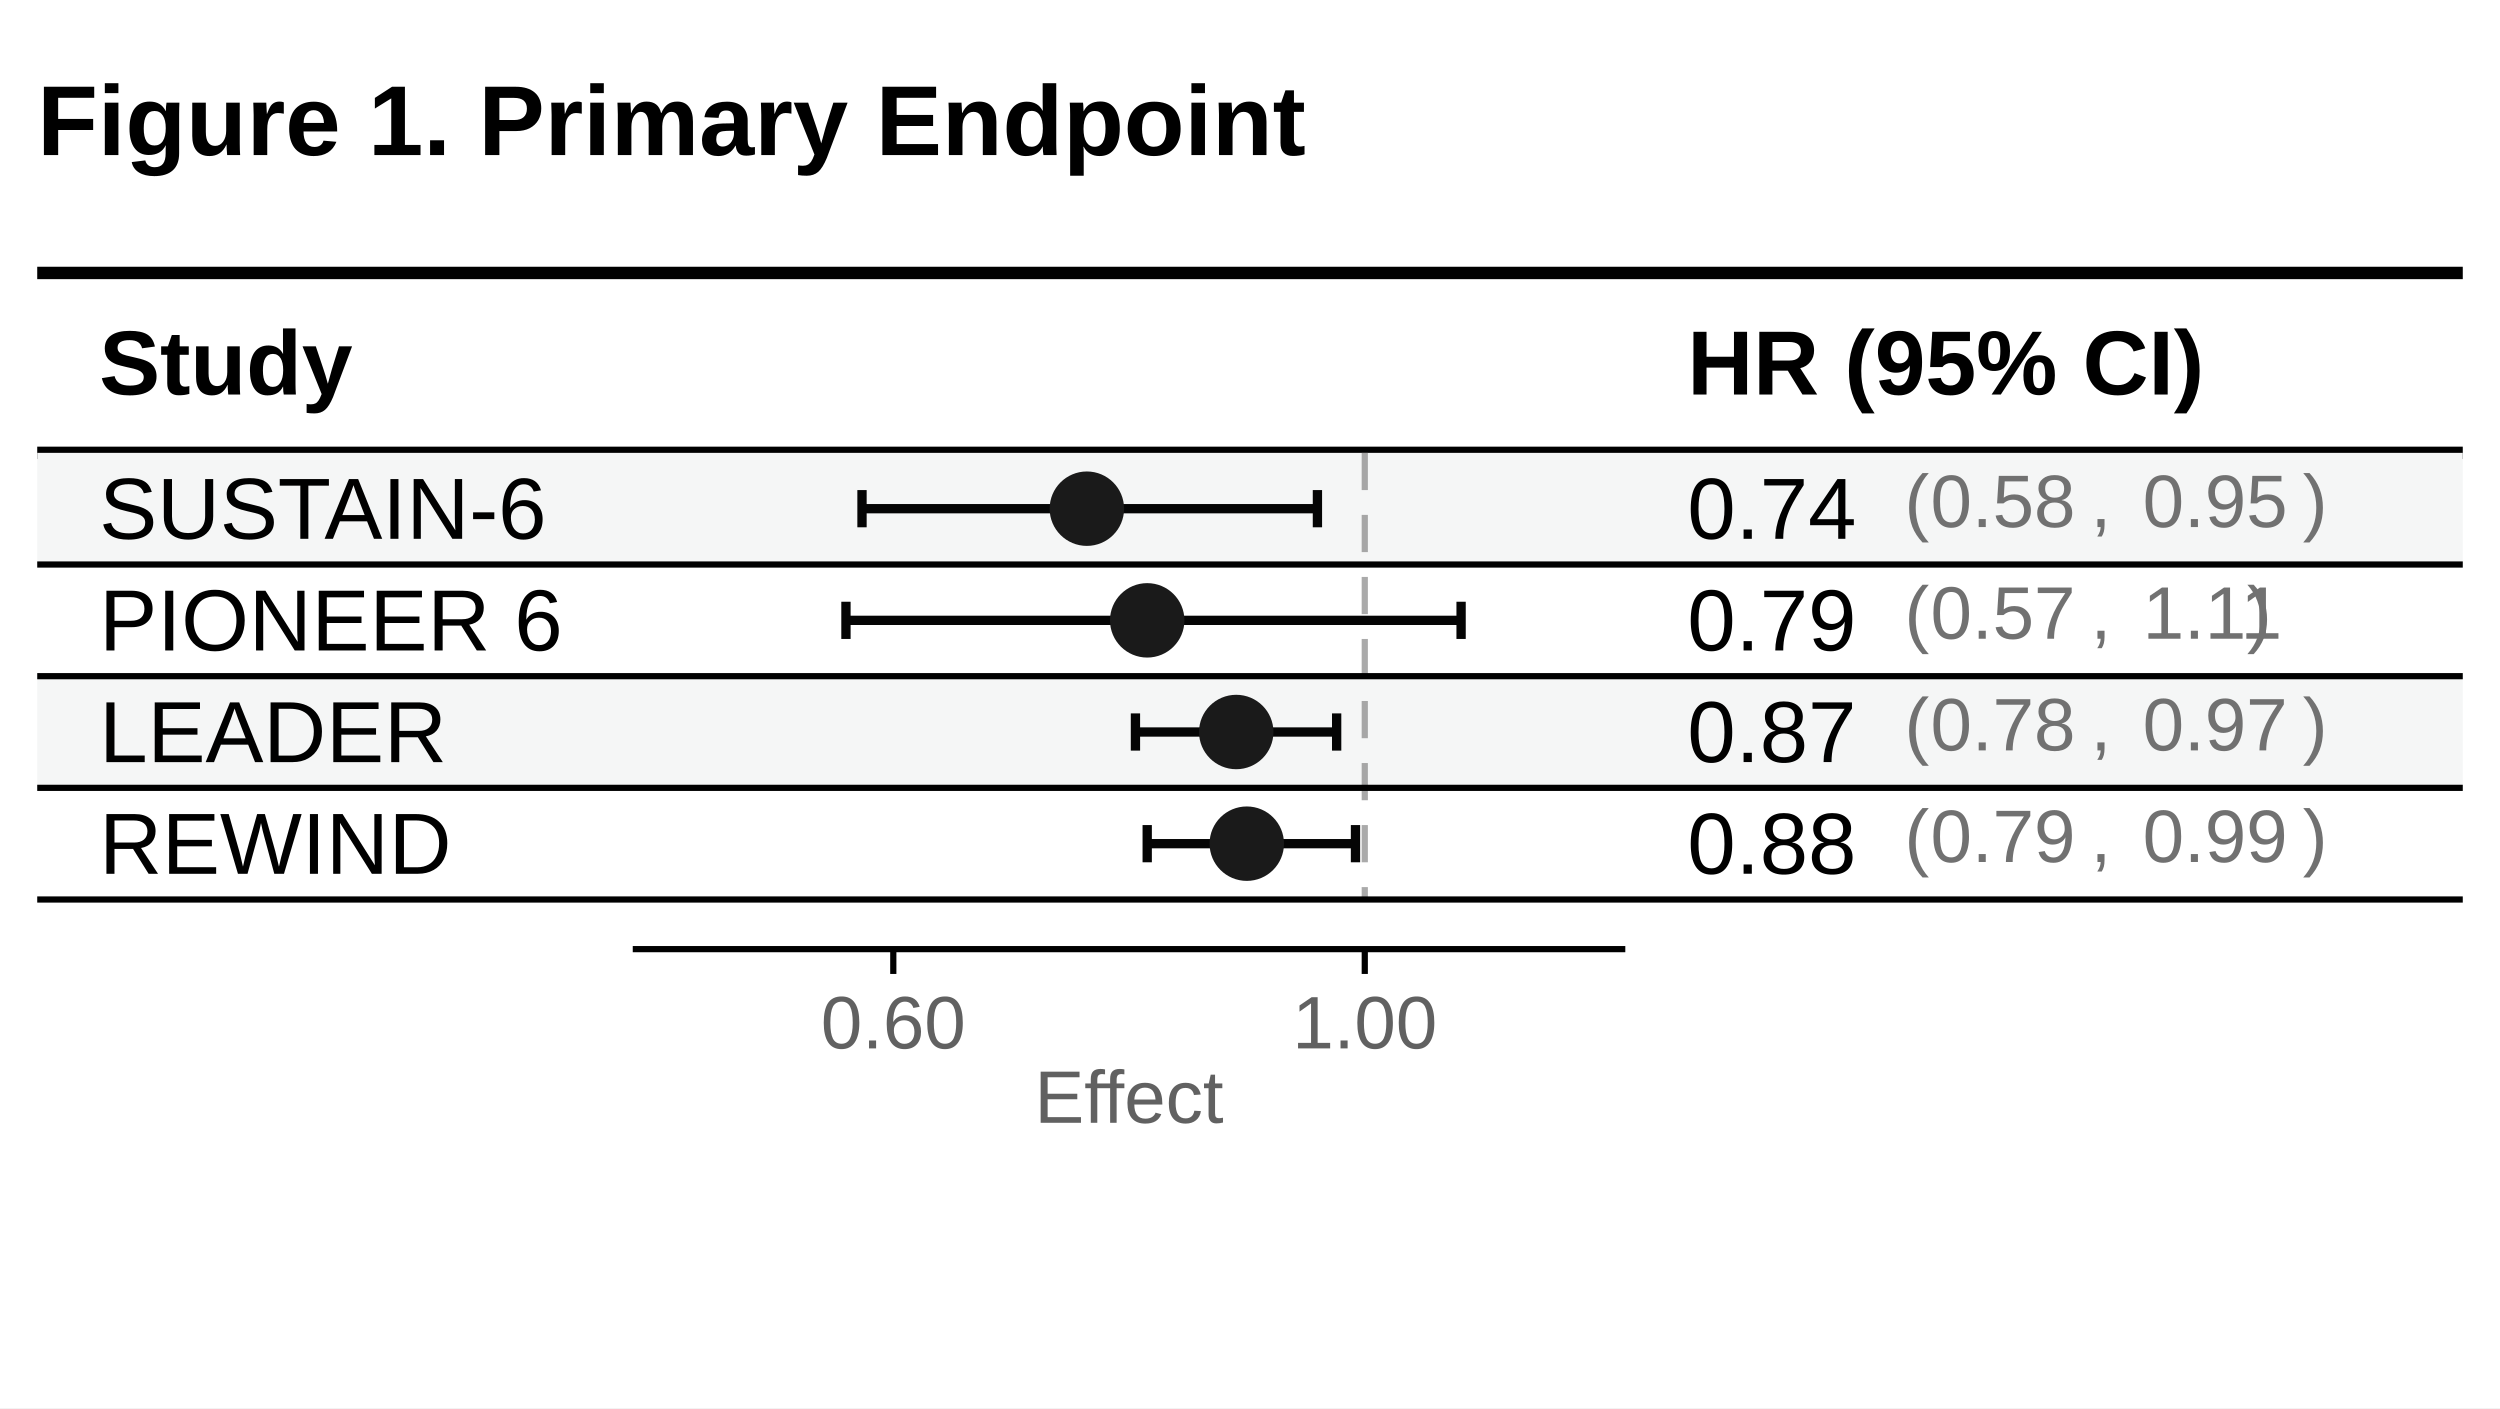
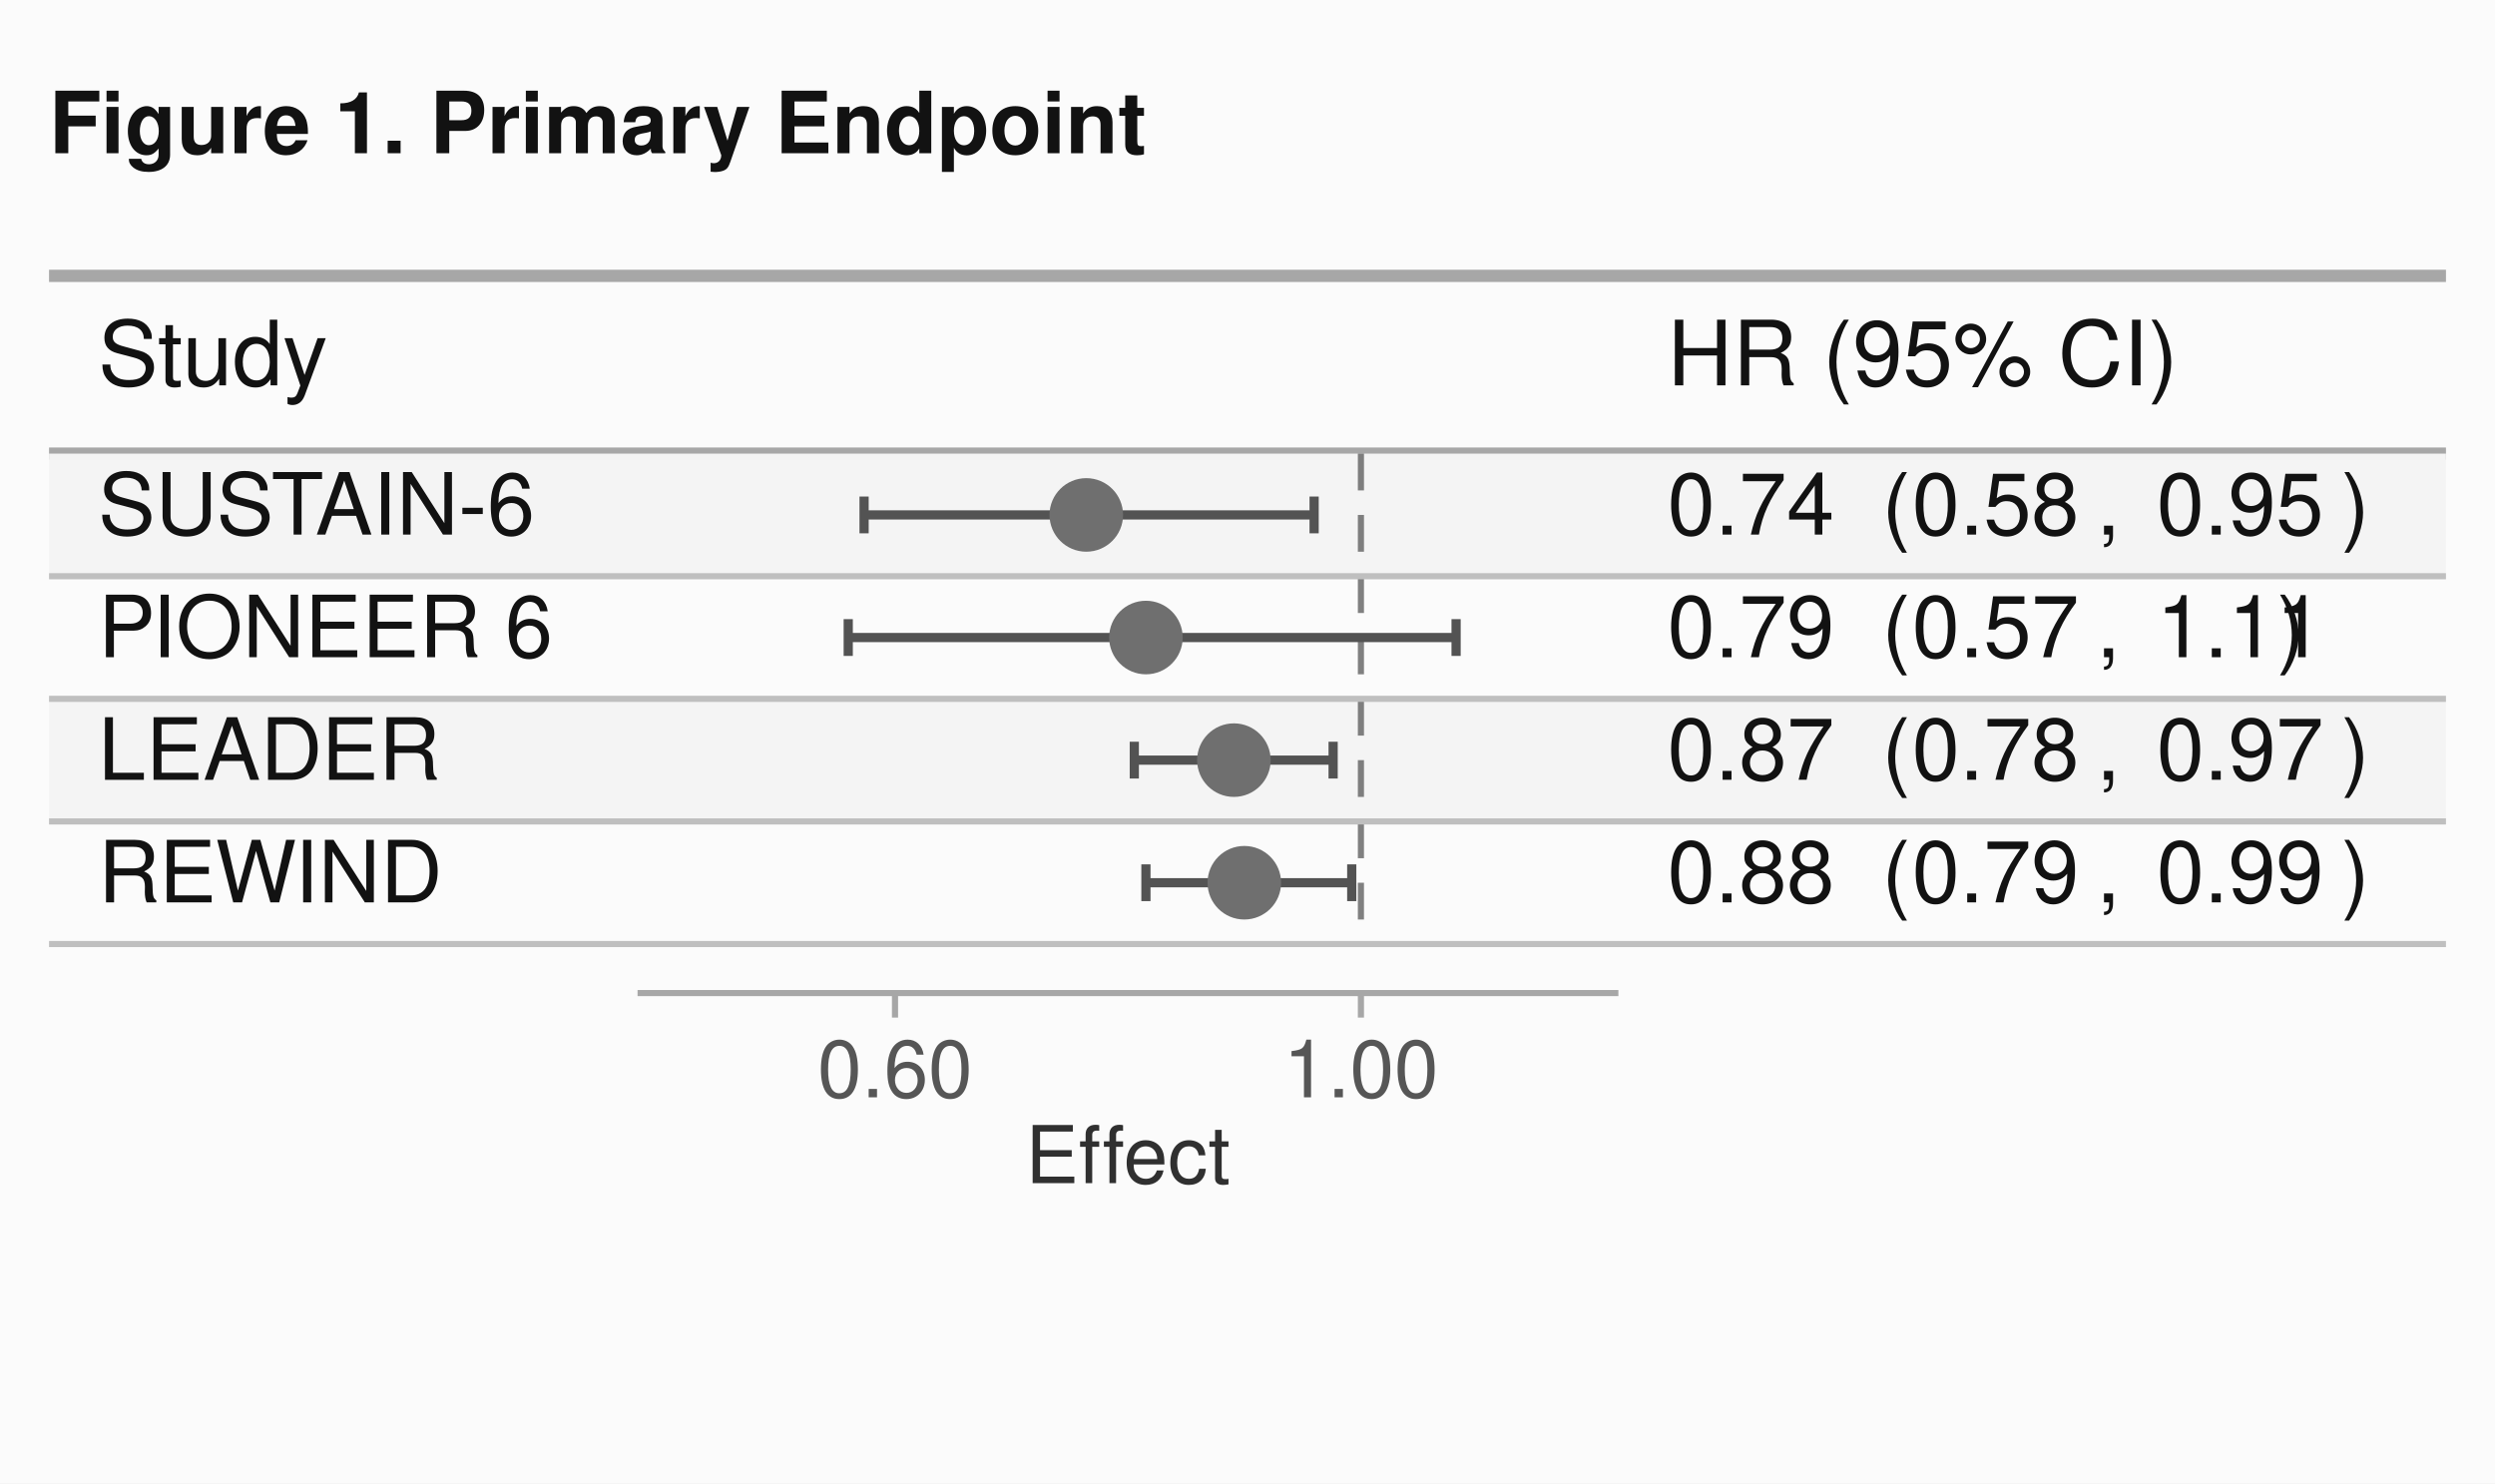
- <svg xmlns="http://www.w3.org/2000/svg" width="500" height="281.638" viewBox="0 0 403 227">
+ <svg xmlns="http://www.w3.org/2000/svg" width="500" height="297.297" viewBox="0 0 407 242">
  <style>
  text {
    font-variant-numeric: tabular-nums;
  }
</style>
-   <rect width="100%" height="100%" fill="#FFFFFF" />
-   <text x="6" y="25" font-family="Arial, Helvetica, sans-serif" font-size="16px" font-weight="600" fill="#000000">Figure 1. Primary Endpoint</text>
-   <line x1="6" x2="397" y1="44" y2="44" stroke="#000000" stroke-width="2" />
-   <text class="cell-text" dominant-baseline="central" x="16" y="58.5" font-family="Arial, Helvetica, sans-serif" font-size="14.7px" font-weight="600" fill="#000000">Study</text>
-   <text class="cell-text" dominant-baseline="central" x="272" y="58.5" font-family="Arial, Helvetica, sans-serif" font-size="14.7px" font-weight="600" text-anchor="start" fill="#000000">HR (95% CI)</text>
-   <line x1="6" x2="397" y1="73" y2="73" stroke="#000000" stroke-width="2" />
-   <rect x="6" y="73" width="391" height="18" fill="#F5F6F6" />
-   <rect x="6" y="109" width="391" height="18" fill="#F5F6F6" />
-   <line x1="220.001" x2="220.001" y1="73" y2="145" stroke="#717171" stroke-width="1" stroke-opacity="0.6" stroke-dasharray="6,4" />
+   <rect width="100%" height="100%" fill="#FBFBFB" />
+   <text x="8" y="25" font-family="'Helvetica Neue', Helvetica, Arial, sans-serif" font-size="14px" font-weight="600" fill="#121212">Figure 1. Primary Endpoint</text>
+   <line x1="8" x2="399" y1="45" y2="45" stroke="#A7A7A7" stroke-width="2" />
+   <text class="cell-text" dominant-baseline="central" x="16" y="59.5" font-family="'Helvetica Neue', Helvetica, Arial, sans-serif" font-size="14.7px" font-weight="400" fill="#121212">Study</text>
+   <text class="cell-text" dominant-baseline="central" x="272" y="59.5" font-family="'Helvetica Neue', Helvetica, Arial, sans-serif" font-size="14.7px" font-weight="400" text-anchor="start" fill="#121212">HR (95% CI)</text>
+   <line x1="8" x2="399" y1="74" y2="74" stroke="#A7A7A7" stroke-width="2" />
+   <rect x="8" y="74" width="391" height="20" fill="#F4F4F4" />
+   <rect x="8" y="114" width="391" height="20" fill="#F4F4F4" />
+   <line x1="222.001" x2="222.001" y1="74" y2="154" stroke="#303030" stroke-width="1" stroke-opacity="0.6" stroke-dasharray="6,4" />
  <g class="interval effect-0">
-     <line x1="138.955" x2="212.369" y1="82" y2="82" stroke="#050505" stroke-width="1.5" />
-     <line x1="138.955" x2="138.955" y1="79" y2="85" stroke="#050505" stroke-width="1.5" />
-     <line x1="212.369" x2="212.369" y1="79" y2="85" stroke="#050505" stroke-width="1.5" />
-     <circle cx="175.202" cy="82" r="6" fill="#1A1A1A" />
+     <line x1="140.955" x2="214.369" y1="84" y2="84" stroke="#535353" stroke-width="1.5" />
+     <line x1="140.955" x2="140.955" y1="81" y2="87" stroke="#535353" stroke-width="1.5" />
+     <line x1="214.369" x2="214.369" y1="81" y2="87" stroke="#535353" stroke-width="1.5" />
+     <circle cx="177.202" cy="84" r="6" fill="#6F6F6F" />
  </g>
  <g class="interval effect-0">
-     <line x1="136.368" x2="235.528" y1="100" y2="100" stroke="#050505" stroke-width="1.5" />
-     <line x1="136.368" x2="136.368" y1="97" y2="103" stroke="#050505" stroke-width="1.5" />
-     <line x1="235.528" x2="235.528" y1="97" y2="103" stroke="#050505" stroke-width="1.5" />
-     <circle cx="184.93" cy="100" r="6" fill="#1A1A1A" />
+     <line x1="138.368" x2="237.528" y1="104" y2="104" stroke="#535353" stroke-width="1.5" />
+     <line x1="138.368" x2="138.368" y1="101" y2="107" stroke="#535353" stroke-width="1.5" />
+     <line x1="237.528" x2="237.528" y1="101" y2="107" stroke="#535353" stroke-width="1.5" />
+     <circle cx="186.93" cy="104" r="6" fill="#6F6F6F" />
  </g>
  <g class="interval effect-0">
-     <line x1="183.034" x2="215.469" y1="118" y2="118" stroke="#050505" stroke-width="1.5" />
-     <line x1="183.034" x2="183.034" y1="115" y2="121" stroke="#050505" stroke-width="1.5" />
-     <line x1="215.469" x2="215.469" y1="115" y2="121" stroke="#050505" stroke-width="1.5" />
-     <circle cx="199.281" cy="118" r="6" fill="#1A1A1A" />
+     <line x1="185.034" x2="217.469" y1="124" y2="124" stroke="#535353" stroke-width="1.5" />
+     <line x1="185.034" x2="185.034" y1="121" y2="127" stroke="#535353" stroke-width="1.5" />
+     <line x1="217.469" x2="217.469" y1="121" y2="127" stroke="#535353" stroke-width="1.5" />
+     <circle cx="201.281" cy="124" r="6" fill="#6F6F6F" />
  </g>
  <g class="interval effect-0">
-     <line x1="184.93" x2="218.505" y1="136" y2="136" stroke="#050505" stroke-width="1.5" />
-     <line x1="184.93" x2="184.93" y1="133" y2="139" stroke="#050505" stroke-width="1.5" />
-     <line x1="218.505" x2="218.505" y1="133" y2="139" stroke="#050505" stroke-width="1.5" />
-     <circle cx="200.981" cy="136" r="6" fill="#1A1A1A" />
+     <line x1="186.93" x2="220.505" y1="144" y2="144" stroke="#535353" stroke-width="1.5" />
+     <line x1="186.93" x2="186.93" y1="141" y2="147" stroke="#535353" stroke-width="1.5" />
+     <line x1="220.505" x2="220.505" y1="141" y2="147" stroke="#535353" stroke-width="1.5" />
+     <circle cx="202.981" cy="144" r="6" fill="#6F6F6F" />
  </g>
-   <g transform="translate(0, 153)">
-     <line x1="102" x2="262" y1="0" y2="0" stroke="#000000" stroke-width="1" />
-     <line x1="143.999" x2="143.999" y1="0" y2="4" stroke="#000000" stroke-width="1" />
-     <text x="143.999" y="16" text-anchor="middle" font-family="Arial, Helvetica, sans-serif" font-size="12px" font-weight="400" font-style="normal" fill="#616161">0.60</text>
-     <line x1="220.001" x2="220.001" y1="0" y2="4" stroke="#000000" stroke-width="1" />
-     <text x="220.001" y="16" text-anchor="middle" font-family="Arial, Helvetica, sans-serif" font-size="12px" font-weight="400" font-style="normal" fill="#616161">1.00</text>
-     <text x="182" y="28" text-anchor="middle" font-family="Arial, Helvetica, sans-serif" font-size="12px" font-weight="400" font-style="normal" fill="#616161">Effect</text>
+   <g transform="translate(0, 162)">
+     <line x1="104" x2="264" y1="0" y2="0" stroke="#A7A7A7" stroke-width="1" />
+     <line x1="145.999" x2="145.999" y1="0" y2="4" stroke="#A7A7A7" stroke-width="1" />
+     <text x="145.999" y="17" text-anchor="middle" font-family="'Helvetica Neue', Helvetica, Arial, sans-serif" font-size="13px" font-weight="400" font-style="normal" fill="#565656">0.60</text>
+     <line x1="222.001" x2="222.001" y1="0" y2="4" stroke="#A7A7A7" stroke-width="1" />
+     <text x="222.001" y="17" text-anchor="middle" font-family="'Helvetica Neue', Helvetica, Arial, sans-serif" font-size="13px" font-weight="400" font-style="normal" fill="#565656">1.00</text>
+     <text x="184" y="31" text-anchor="middle" font-family="'Helvetica Neue', Helvetica, Arial, sans-serif" font-size="13px" font-weight="400" font-style="normal" fill="#303030">Effect</text>
  </g>
-   <text class="cell-text" dominant-baseline="central" x="16" y="82" font-family="Arial, Helvetica, sans-serif" font-size="14px" font-weight="400" font-style="normal" fill="#000000">SUSTAIN-6</text>
-   <g font-family="Arial, Helvetica, sans-serif" font-size="14px" font-weight="400" font-style="normal" fill="#000000" transform="translate(272 73.6)">
+   <text class="cell-text" dominant-baseline="central" x="16" y="84" font-family="'Helvetica Neue', Helvetica, Arial, sans-serif" font-size="14px" font-weight="400" font-style="normal" fill="#121212">SUSTAIN-6</text>
+   <g font-family="'Helvetica Neue', Helvetica, Arial, sans-serif" font-size="14px" font-weight="400" font-style="normal" fill="#121212" transform="translate(272 75.6)">
    <g>
      <g transform="translate(0 0)">
        <text y="8.40" dominant-baseline="central">0.74</text>
      </g>
      <g transform="translate(30.1 0)">
        <text y="8.40" dominant-baseline="central"> </text>
      </g>
      <g transform="translate(35 0)">
        <g>
          <g transform="translate(0 0)">
-             <text y="7.20" font-size="12" fill="#717171" dominant-baseline="central">(</text>
+             <text y="8.40" dominant-baseline="central">(</text>
          </g>
-           <g transform="translate(4.2 0)">
-             <text y="7.20" font-size="12" fill="#717171" dominant-baseline="central">0.58</text>
+           <g transform="translate(4.9 0)">
+             <text y="8.40" dominant-baseline="central">0.58</text>
          </g>
-           <g transform="translate(30 0)">
-             <text y="7.20" font-size="12" fill="#717171" dominant-baseline="central">, </text>
+           <g transform="translate(35 0)">
+             <text y="8.40" dominant-baseline="central">, </text>
          </g>
-           <g transform="translate(38.4 0)">
-             <text y="7.20" font-size="12" fill="#717171" dominant-baseline="central">0.95</text>
+           <g transform="translate(44.8 0)">
+             <text y="8.40" dominant-baseline="central">0.95</text>
          </g>
-           <g transform="translate(64.2 0)">
-             <text y="7.20" font-size="12" fill="#717171" dominant-baseline="central">)</text>
+           <g transform="translate(74.9 0)">
+             <text y="8.40" dominant-baseline="central">)</text>
          </g>
        </g>
      </g>
    </g>
  </g>
-   <line x1="6" x2="397" y1="91" y2="91" stroke="#000000" stroke-width="1" />
-   <text class="cell-text" dominant-baseline="central" x="16" y="100" font-family="Arial, Helvetica, sans-serif" font-size="14px" font-weight="400" font-style="normal" fill="#000000">PIONEER 6</text>
-   <g font-family="Arial, Helvetica, sans-serif" font-size="14px" font-weight="400" font-style="normal" fill="#000000" transform="translate(272 91.6)">
+   <line x1="8" x2="399" y1="94" y2="94" stroke="#BFBFBF" stroke-width="1" />
+   <text class="cell-text" dominant-baseline="central" x="16" y="104" font-family="'Helvetica Neue', Helvetica, Arial, sans-serif" font-size="14px" font-weight="400" font-style="normal" fill="#121212">PIONEER 6</text>
+   <g font-family="'Helvetica Neue', Helvetica, Arial, sans-serif" font-size="14px" font-weight="400" font-style="normal" fill="#121212" transform="translate(272 95.6)">
    <g>
      <g transform="translate(0 0)">
        <text y="8.40" dominant-baseline="central">0.79</text>
      </g>
      <g transform="translate(30.1 0)">
        <text y="8.40" dominant-baseline="central"> </text>
      </g>
      <g transform="translate(35 0)">
        <g>
          <g transform="translate(0 0)">
-             <text y="7.20" font-size="12" fill="#717171" dominant-baseline="central">(</text>
+             <text y="8.40" dominant-baseline="central">(</text>
          </g>
-           <g transform="translate(4.2 0)">
-             <text y="7.20" font-size="12" fill="#717171" dominant-baseline="central">0.57</text>
+           <g transform="translate(4.9 0)">
+             <text y="8.40" dominant-baseline="central">0.57</text>
          </g>
-           <g transform="translate(30 0)">
-             <text y="7.20" font-size="12" fill="#717171" dominant-baseline="central">, </text>
+           <g transform="translate(35 0)">
+             <text y="8.40" dominant-baseline="central">, </text>
          </g>
-           <g transform="translate(38.4 0)">
-             <text y="7.20" font-size="12" fill="#717171" dominant-baseline="central">1.11</text>
+           <g transform="translate(44.8 0)">
+             <text y="8.40" dominant-baseline="central">1.11</text>
          </g>
-           <g transform="translate(55.2 0)">
-             <text y="7.20" font-size="12" fill="#717171" dominant-baseline="central">)</text>
+           <g transform="translate(64.4 0)">
+             <text y="8.40" dominant-baseline="central">)</text>
          </g>
        </g>
      </g>
    </g>
  </g>
-   <line x1="6" x2="397" y1="109" y2="109" stroke="#000000" stroke-width="1" />
-   <text class="cell-text" dominant-baseline="central" x="16" y="118" font-family="Arial, Helvetica, sans-serif" font-size="14px" font-weight="400" font-style="normal" fill="#000000">LEADER</text>
-   <g font-family="Arial, Helvetica, sans-serif" font-size="14px" font-weight="400" font-style="normal" fill="#000000" transform="translate(272 109.6)">
+   <line x1="8" x2="399" y1="114" y2="114" stroke="#BFBFBF" stroke-width="1" />
+   <text class="cell-text" dominant-baseline="central" x="16" y="124" font-family="'Helvetica Neue', Helvetica, Arial, sans-serif" font-size="14px" font-weight="400" font-style="normal" fill="#121212">LEADER</text>
+   <g font-family="'Helvetica Neue', Helvetica, Arial, sans-serif" font-size="14px" font-weight="400" font-style="normal" fill="#121212" transform="translate(272 115.6)">
    <g>
      <g transform="translate(0 0)">
        <text y="8.40" dominant-baseline="central">0.87</text>
      </g>
      <g transform="translate(30.1 0)">
        <text y="8.40" dominant-baseline="central"> </text>
      </g>
      <g transform="translate(35 0)">
        <g>
          <g transform="translate(0 0)">
-             <text y="7.20" font-size="12" fill="#717171" dominant-baseline="central">(</text>
+             <text y="8.40" dominant-baseline="central">(</text>
          </g>
-           <g transform="translate(4.2 0)">
-             <text y="7.20" font-size="12" fill="#717171" dominant-baseline="central">0.78</text>
+           <g transform="translate(4.9 0)">
+             <text y="8.40" dominant-baseline="central">0.78</text>
          </g>
-           <g transform="translate(30 0)">
-             <text y="7.20" font-size="12" fill="#717171" dominant-baseline="central">, </text>
+           <g transform="translate(35 0)">
+             <text y="8.40" dominant-baseline="central">, </text>
          </g>
-           <g transform="translate(38.4 0)">
-             <text y="7.20" font-size="12" fill="#717171" dominant-baseline="central">0.97</text>
+           <g transform="translate(44.8 0)">
+             <text y="8.40" dominant-baseline="central">0.97</text>
          </g>
-           <g transform="translate(64.2 0)">
-             <text y="7.20" font-size="12" fill="#717171" dominant-baseline="central">)</text>
+           <g transform="translate(74.9 0)">
+             <text y="8.40" dominant-baseline="central">)</text>
          </g>
        </g>
      </g>
    </g>
  </g>
-   <line x1="6" x2="397" y1="127" y2="127" stroke="#000000" stroke-width="1" />
-   <text class="cell-text" dominant-baseline="central" x="16" y="136" font-family="Arial, Helvetica, sans-serif" font-size="14px" font-weight="400" font-style="normal" fill="#000000">REWIND</text>
-   <g font-family="Arial, Helvetica, sans-serif" font-size="14px" font-weight="400" font-style="normal" fill="#000000" transform="translate(272 127.6)">
+   <line x1="8" x2="399" y1="134" y2="134" stroke="#BFBFBF" stroke-width="1" />
+   <text class="cell-text" dominant-baseline="central" x="16" y="144" font-family="'Helvetica Neue', Helvetica, Arial, sans-serif" font-size="14px" font-weight="400" font-style="normal" fill="#121212">REWIND</text>
+   <g font-family="'Helvetica Neue', Helvetica, Arial, sans-serif" font-size="14px" font-weight="400" font-style="normal" fill="#121212" transform="translate(272 135.6)">
    <g>
      <g transform="translate(0 0)">
        <text y="8.40" dominant-baseline="central">0.88</text>
      </g>
      <g transform="translate(30.1 0)">
        <text y="8.40" dominant-baseline="central"> </text>
      </g>
      <g transform="translate(35 0)">
        <g>
          <g transform="translate(0 0)">
-             <text y="7.20" font-size="12" fill="#717171" dominant-baseline="central">(</text>
+             <text y="8.40" dominant-baseline="central">(</text>
          </g>
-           <g transform="translate(4.2 0)">
-             <text y="7.20" font-size="12" fill="#717171" dominant-baseline="central">0.79</text>
+           <g transform="translate(4.9 0)">
+             <text y="8.40" dominant-baseline="central">0.79</text>
          </g>
-           <g transform="translate(30 0)">
-             <text y="7.20" font-size="12" fill="#717171" dominant-baseline="central">, </text>
+           <g transform="translate(35 0)">
+             <text y="8.40" dominant-baseline="central">, </text>
          </g>
-           <g transform="translate(38.4 0)">
-             <text y="7.20" font-size="12" fill="#717171" dominant-baseline="central">0.99</text>
+           <g transform="translate(44.8 0)">
+             <text y="8.40" dominant-baseline="central">0.99</text>
          </g>
-           <g transform="translate(64.2 0)">
-             <text y="7.20" font-size="12" fill="#717171" dominant-baseline="central">)</text>
+           <g transform="translate(74.9 0)">
+             <text y="8.40" dominant-baseline="central">)</text>
          </g>
        </g>
      </g>
    </g>
  </g>
-   <line x1="6" x2="397" y1="145" y2="145" stroke="#000000" stroke-width="1" />
+   <line x1="8" x2="399" y1="154" y2="154" stroke="#BFBFBF" stroke-width="1" />
</svg>
